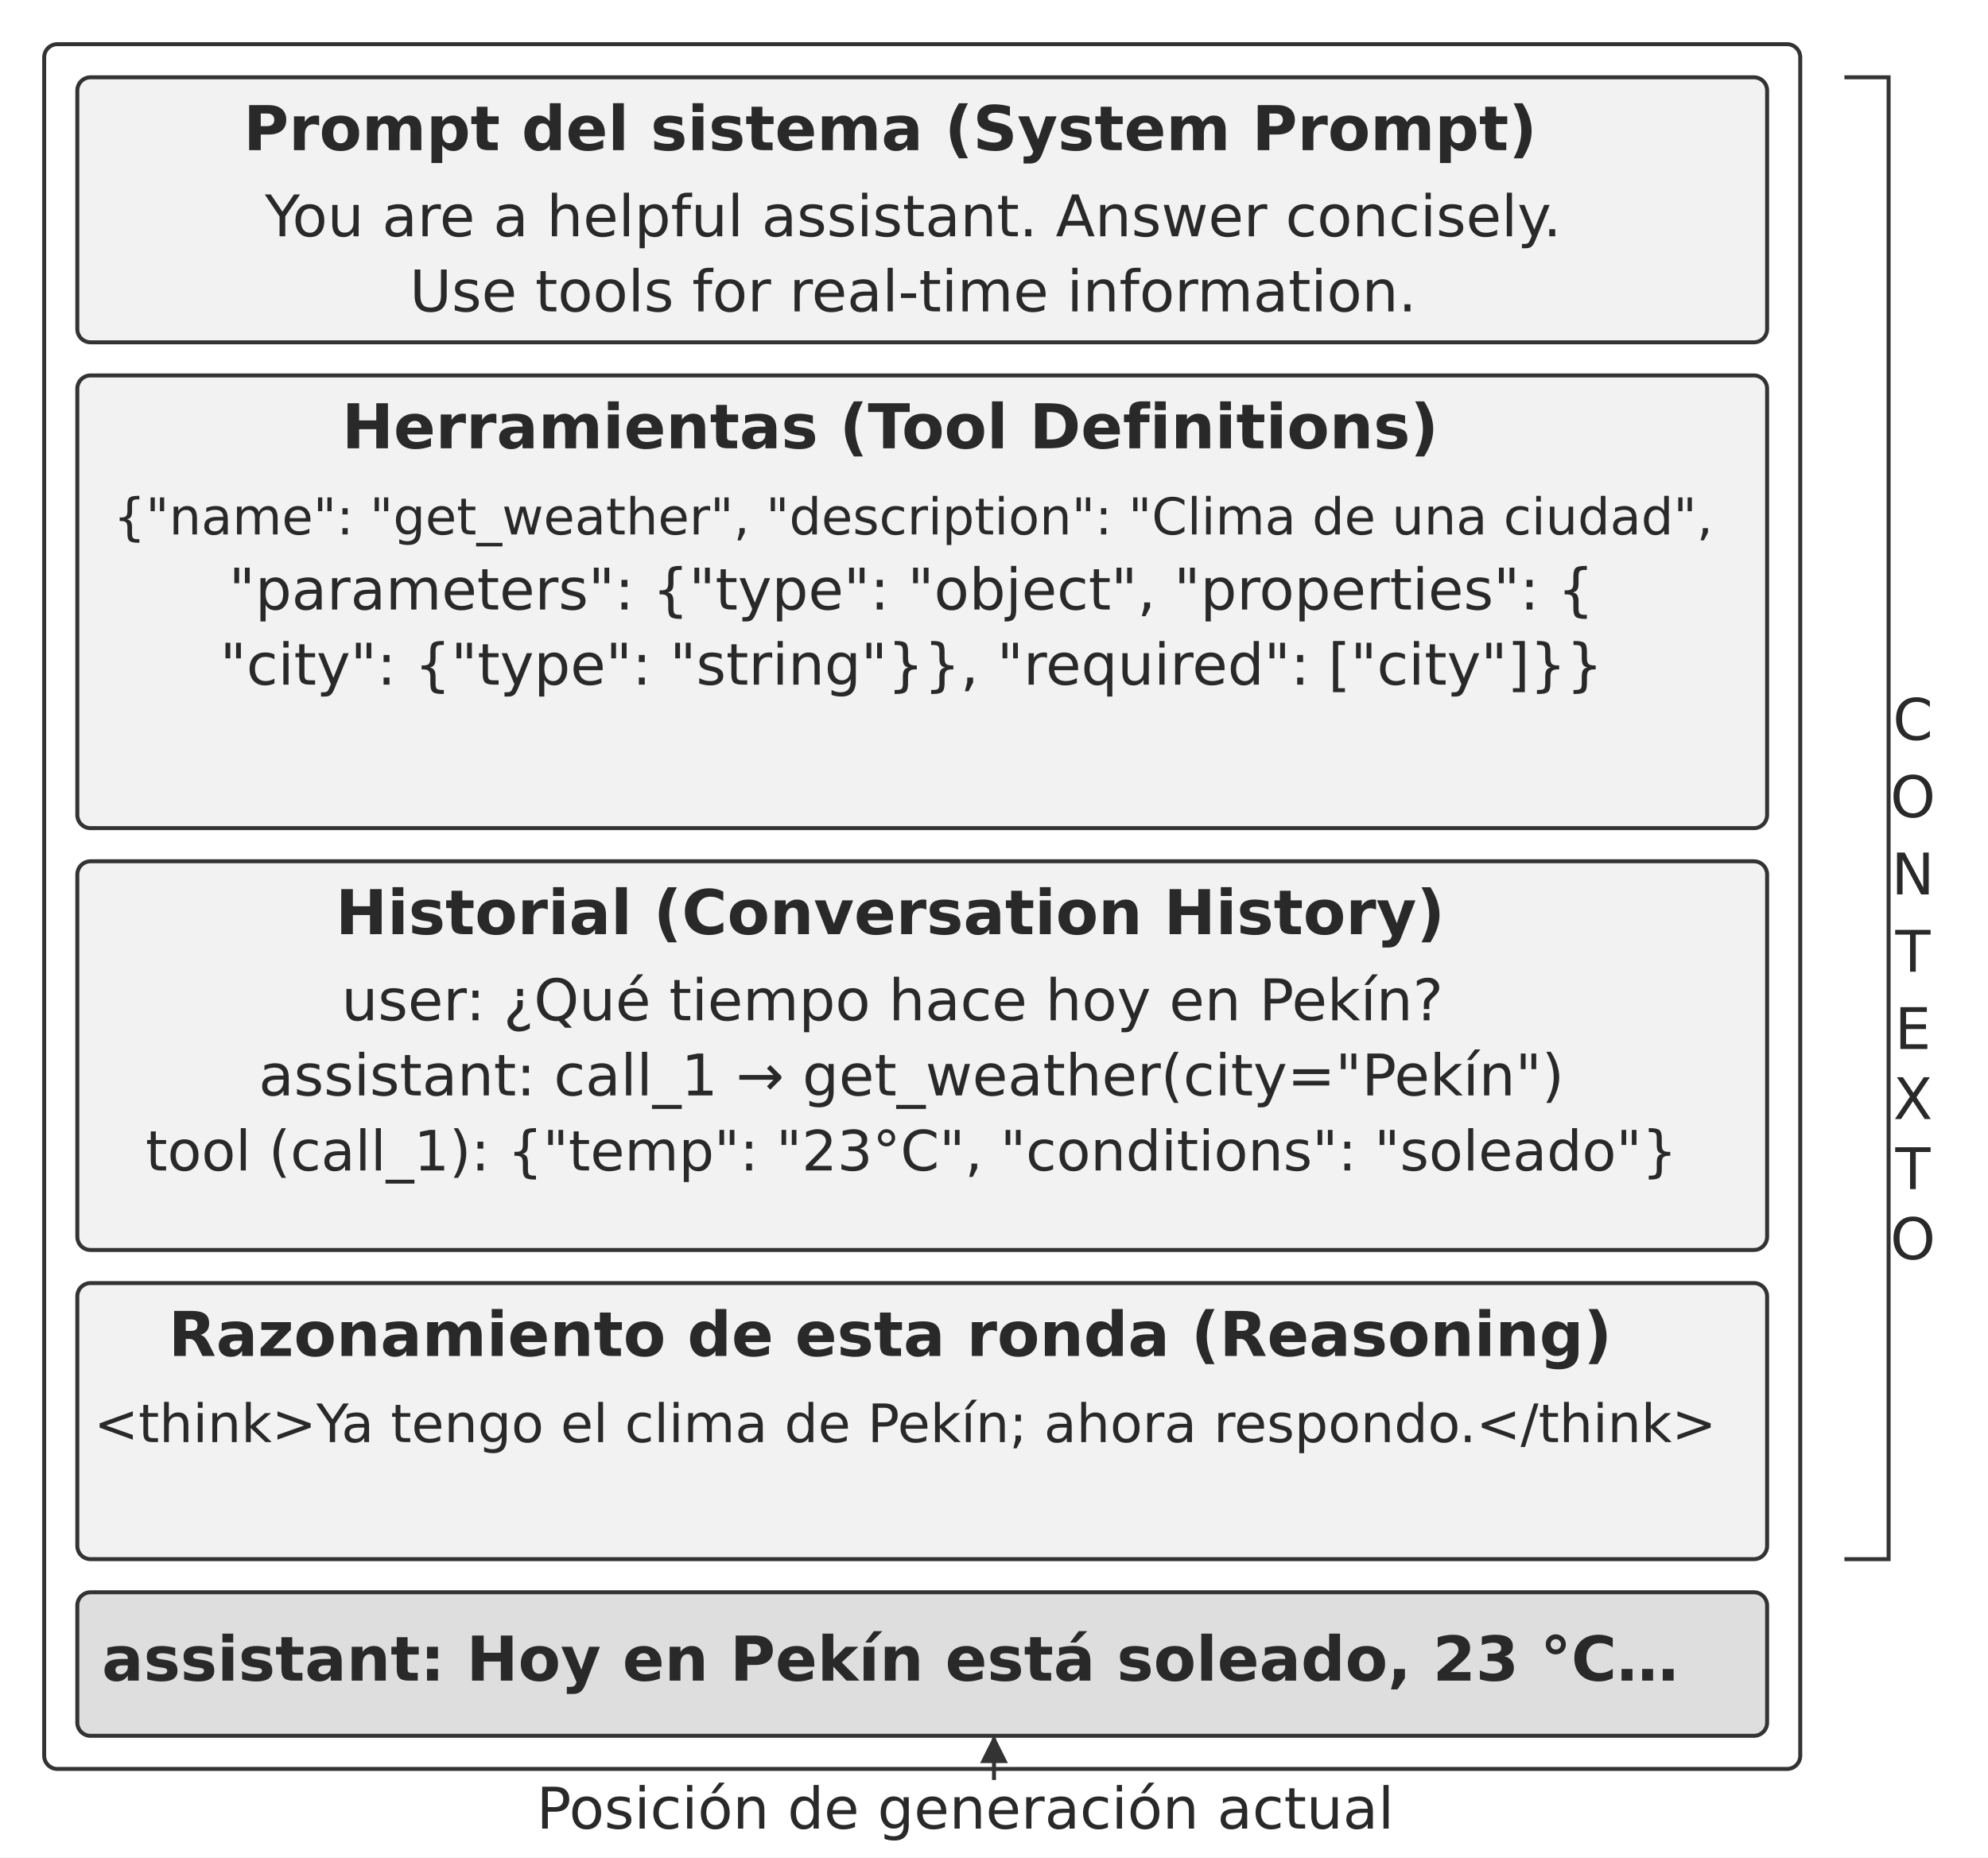
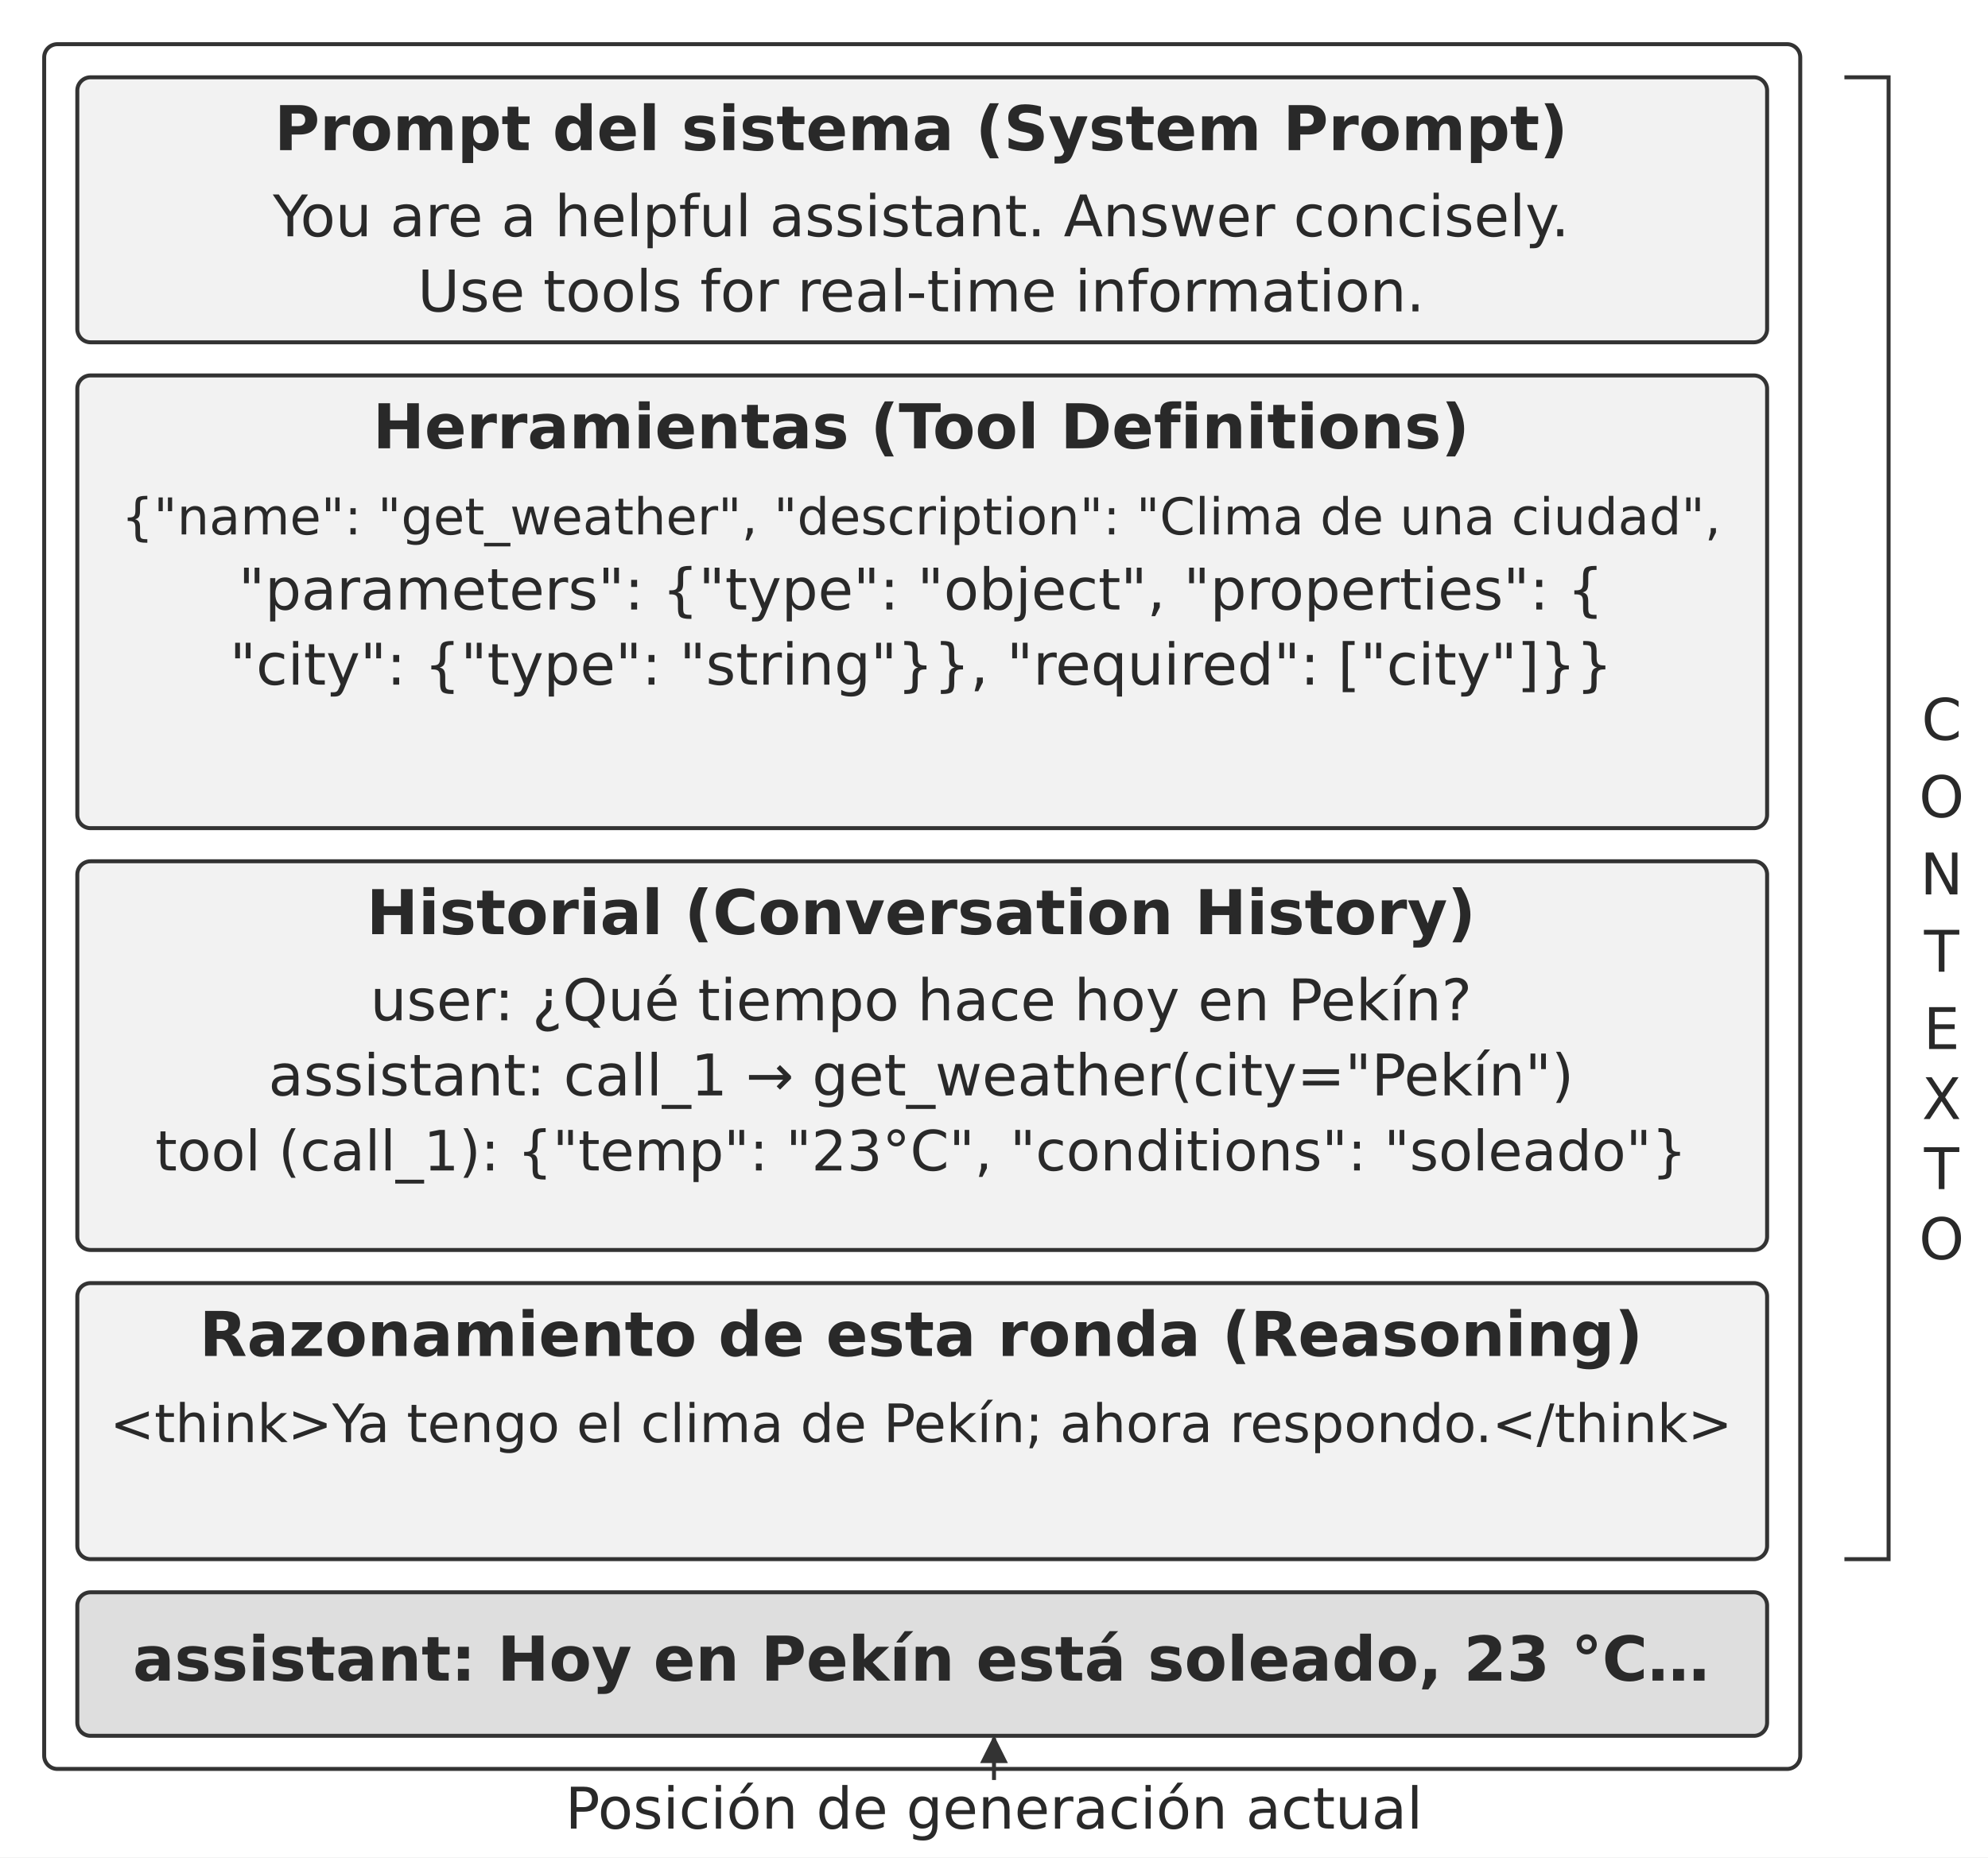
<svg xmlns="http://www.w3.org/2000/svg" width="106.000mm" height="99.051mm" viewBox="0 0 900 841" role="img" aria-labelledby="title desc">
  <defs>
    <marker id="arrow" viewBox="0 0 10 10" refX="9" refY="5" markerWidth="7" markerHeight="7" orient="auto-start-reverse">
      <path d="M0 0 L10 5 L0 10 Z" fill="#333333" />
    </marker>
  </defs>
  <rect width="900" height="841" fill="#ffffff" y="0" />
  <rect x="20" y="20" width="795" height="781" rx="6" fill="#ffffff" stroke="#333333" stroke-width="1.8" />
  <rect x="35" y="35" width="765" height="120" rx="6" fill="#f2f2f2" stroke="#333333" stroke-width="1.8" />
-   <text x="403" y="68" text-anchor="middle" font-family="&quot;DejaVu Sans&quot;, Arial, &quot;Helvetica Neue&quot;, sans-serif" font-size="28.0" font-weight="700" fill="#292929">Prompt del sistema (System Prompt)</text>
-   <text x="413.39" y="107" text-anchor="middle" font-family="&quot;DejaVu Sans&quot;, Arial, &quot;Helvetica Neue&quot;, sans-serif" font-size="26.0" font-weight="400" fill="#292929">You are a helpful assistant. Answer concisely.</text>
-   <text x="413.39" y="141" text-anchor="middle" font-family="&quot;DejaVu Sans&quot;, Arial, &quot;Helvetica Neue&quot;, sans-serif" font-size="26.0" font-weight="400" fill="#292929">Use tools for real-time information.</text>
+   <text x="417" y="68" text-anchor="middle" font-family="&quot;DejaVu Sans&quot;, Arial, &quot;Helvetica Neue&quot;, sans-serif" font-size="28.0" font-weight="700" fill="#292929">Prompt del sistema (System Prompt)</text>
+   <text x="417" y="107" text-anchor="middle" font-family="&quot;DejaVu Sans&quot;, Arial, &quot;Helvetica Neue&quot;, sans-serif" font-size="26.0" font-weight="400" fill="#292929">You are a helpful assistant. Answer concisely.</text>
+   <text x="417" y="141" text-anchor="middle" font-family="&quot;DejaVu Sans&quot;, Arial, &quot;Helvetica Neue&quot;, sans-serif" font-size="26.0" font-weight="400" fill="#292929">Use tools for real-time information.</text>
  <rect x="35" y="170" width="765" height="205" rx="6" fill="#f2f2f2" stroke="#333333" stroke-width="1.8" />
-   <text x="403" y="203" text-anchor="middle" font-family="&quot;DejaVu Sans&quot;, Arial, &quot;Helvetica Neue&quot;, sans-serif" font-size="28.0" font-weight="700" fill="#292929">Herramientas (Tool Definitions)</text>
-   <text x="413.39" y="242" text-anchor="middle" font-family="&quot;DejaVu Sans&quot;, Arial, &quot;Helvetica Neue&quot;, sans-serif" font-size="23.0" font-weight="400" fill="#292929">{"name": "get_weather", "description": "Clima de una ciudad",</text>
-   <text x="412.61" y="276" text-anchor="middle" font-family="&quot;DejaVu Sans&quot;, Arial, &quot;Helvetica Neue&quot;, sans-serif" font-size="26.0" font-weight="400" fill="#292929">"parameters": {"type": "object", "properties": {</text>
-   <text x="412.61" y="310" text-anchor="middle" font-family="&quot;DejaVu Sans&quot;, Arial, &quot;Helvetica Neue&quot;, sans-serif" font-size="26.0" font-weight="400" fill="#292929">"city": {"type": "string"}}, "required": ["city"]}}</text>
+   <text x="417" y="203" text-anchor="middle" font-family="&quot;DejaVu Sans&quot;, Arial, &quot;Helvetica Neue&quot;, sans-serif" font-size="28.0" font-weight="700" fill="#292929">Herramientas (Tool Definitions)</text>
+   <text x="417" y="242" text-anchor="middle" font-family="&quot;DejaVu Sans&quot;, Arial, &quot;Helvetica Neue&quot;, sans-serif" font-size="23.0" font-weight="400" fill="#292929">{"name": "get_weather", "description": "Clima de una ciudad",</text>
+   <text x="417" y="276" text-anchor="middle" font-family="&quot;DejaVu Sans&quot;, Arial, &quot;Helvetica Neue&quot;, sans-serif" font-size="26.0" font-weight="400" fill="#292929">"parameters": {"type": "object", "properties": {</text>
+   <text x="417" y="310" text-anchor="middle" font-family="&quot;DejaVu Sans&quot;, Arial, &quot;Helvetica Neue&quot;, sans-serif" font-size="26.0" font-weight="400" fill="#292929">"city": {"type": "string"}}, "required": ["city"]}}</text>
  <rect x="35" y="390" width="765" height="176" rx="6" fill="#f2f2f2" stroke="#333333" stroke-width="1.8" />
-   <text x="403" y="423" text-anchor="middle" font-family="&quot;DejaVu Sans&quot;, Arial, &quot;Helvetica Neue&quot;, sans-serif" font-size="28.0" font-weight="700" fill="#292929">Historial (Conversation History)</text>
-   <text x="404" y="462" text-anchor="middle" font-family="&quot;DejaVu Sans&quot;, Arial, &quot;Helvetica Neue&quot;, sans-serif" font-size="26.0" font-weight="400" fill="#292929">user: ¿Qué tiempo hace hoy en Pekín?</text>
-   <text x="412.61" y="496" text-anchor="middle" font-family="&quot;DejaVu Sans&quot;, Arial, &quot;Helvetica Neue&quot;, sans-serif" font-size="26.0" font-weight="400" fill="#292929">assistant: call_1 → get_weather(city="Pekín")</text>
-   <text x="412.61" y="530" text-anchor="middle" font-family="&quot;DejaVu Sans&quot;, Arial, &quot;Helvetica Neue&quot;, sans-serif" font-size="25.2" font-weight="400" fill="#292929">tool (call_1): {"temp": "23°C", "conditions": "soleado"}</text>
+   <text x="417" y="423" text-anchor="middle" font-family="&quot;DejaVu Sans&quot;, Arial, &quot;Helvetica Neue&quot;, sans-serif" font-size="28.0" font-weight="700" fill="#292929">Historial (Conversation History)</text>
+   <text x="417" y="462" text-anchor="middle" font-family="&quot;DejaVu Sans&quot;, Arial, &quot;Helvetica Neue&quot;, sans-serif" font-size="26.0" font-weight="400" fill="#292929">user: ¿Qué tiempo hace hoy en Pekín?</text>
+   <text x="417" y="496" text-anchor="middle" font-family="&quot;DejaVu Sans&quot;, Arial, &quot;Helvetica Neue&quot;, sans-serif" font-size="26.0" font-weight="400" fill="#292929">assistant: call_1 → get_weather(city="Pekín")</text>
+   <text x="417" y="530" text-anchor="middle" font-family="&quot;DejaVu Sans&quot;, Arial, &quot;Helvetica Neue&quot;, sans-serif" font-size="25.2" font-weight="400" fill="#292929">tool (call_1): {"temp": "23°C", "conditions": "soleado"}</text>
  <rect x="35" y="581" width="765" height="125" rx="6" fill="#f2f2f2" stroke="#333333" stroke-width="1.8" />
-   <text x="403" y="614" text-anchor="middle" font-family="&quot;DejaVu Sans&quot;, Arial, &quot;Helvetica Neue&quot;, sans-serif" font-size="28.0" font-weight="700" fill="#292929">Razonamiento de esta ronda (Reasoning)</text>
-   <text x="409.78" y="653" text-anchor="middle" font-family="&quot;DejaVu Sans&quot;, Arial, &quot;Helvetica Neue&quot;, sans-serif" font-size="24.0" font-weight="400" fill="#292929">&lt;think&gt;Ya tengo el clima de Pekín; ahora respondo.&lt;/think&gt;</text>
+   <text x="417" y="614" text-anchor="middle" font-family="&quot;DejaVu Sans&quot;, Arial, &quot;Helvetica Neue&quot;, sans-serif" font-size="28.0" font-weight="700" fill="#292929">Razonamiento de esta ronda (Reasoning)</text>
+   <text x="417" y="653" text-anchor="middle" font-family="&quot;DejaVu Sans&quot;, Arial, &quot;Helvetica Neue&quot;, sans-serif" font-size="24.0" font-weight="400" fill="#292929">&lt;think&gt;Ya tengo el clima de Pekín; ahora respondo.&lt;/think&gt;</text>
  <rect x="35" y="721" width="765" height="65" rx="6" fill="#dedede" stroke="#333333" stroke-width="1.8" />
-   <text x="403" y="761" text-anchor="middle" font-family="&quot;DejaVu Sans&quot;, Arial, &quot;Helvetica Neue&quot;, sans-serif" font-size="28.0" font-weight="700" fill="#292929">assistant: Hoy en Pekín está soleado, 23 °C…</text>
+   <text x="417" y="761" text-anchor="middle" font-family="&quot;DejaVu Sans&quot;, Arial, &quot;Helvetica Neue&quot;, sans-serif" font-size="28.0" font-weight="700" fill="#292929">assistant: Hoy en Pekín está soleado, 23 °C…</text>
  <path d="M835 35 L855 35 L855 706 L835 706" fill="none" stroke="#333333" stroke-width="1.8" />
-   <text x="866" y="335" text-anchor="middle" font-family="&quot;DejaVu Sans&quot;, Arial, &quot;Helvetica Neue&quot;, sans-serif" font-size="26.0" font-weight="400" fill="#292929">C</text>
-   <text x="866" y="370" text-anchor="middle" font-family="&quot;DejaVu Sans&quot;, Arial, &quot;Helvetica Neue&quot;, sans-serif" font-size="26.0" font-weight="400" fill="#292929">O</text>
-   <text x="866" y="405" text-anchor="middle" font-family="&quot;DejaVu Sans&quot;, Arial, &quot;Helvetica Neue&quot;, sans-serif" font-size="26.0" font-weight="400" fill="#292929">N</text>
-   <text x="866" y="440" text-anchor="middle" font-family="&quot;DejaVu Sans&quot;, Arial, &quot;Helvetica Neue&quot;, sans-serif" font-size="26.0" font-weight="400" fill="#292929">T</text>
-   <text x="866" y="475" text-anchor="middle" font-family="&quot;DejaVu Sans&quot;, Arial, &quot;Helvetica Neue&quot;, sans-serif" font-size="26.0" font-weight="400" fill="#292929">E</text>
-   <text x="866" y="506.72" text-anchor="middle" font-family="&quot;DejaVu Sans&quot;, Arial, &quot;Helvetica Neue&quot;, sans-serif" font-size="26.0" font-weight="400" fill="#292929">X</text>
-   <text x="866" y="538.44" text-anchor="middle" font-family="&quot;DejaVu Sans&quot;, Arial, &quot;Helvetica Neue&quot;, sans-serif" font-size="26.0" font-weight="400" fill="#292929">T</text>
-   <text x="866" y="570.16" text-anchor="middle" font-family="&quot;DejaVu Sans&quot;, Arial, &quot;Helvetica Neue&quot;, sans-serif" font-size="26.0" font-weight="400" fill="#292929">O</text>
-   <text x="437" y="828" text-anchor="middle" font-family="&quot;DejaVu Sans&quot;, Arial, &quot;Helvetica Neue&quot;, sans-serif" font-size="26.0" font-weight="400" fill="#292929">Posición de generación actual</text>
+   <text x="879" y="335" text-anchor="middle" font-family="&quot;DejaVu Sans&quot;, Arial, &quot;Helvetica Neue&quot;, sans-serif" font-size="26.0" font-weight="400" fill="#292929">C</text>
+   <text x="879" y="370" text-anchor="middle" font-family="&quot;DejaVu Sans&quot;, Arial, &quot;Helvetica Neue&quot;, sans-serif" font-size="26.0" font-weight="400" fill="#292929">O</text>
+   <text x="879" y="405" text-anchor="middle" font-family="&quot;DejaVu Sans&quot;, Arial, &quot;Helvetica Neue&quot;, sans-serif" font-size="26.0" font-weight="400" fill="#292929">N</text>
+   <text x="879" y="440" text-anchor="middle" font-family="&quot;DejaVu Sans&quot;, Arial, &quot;Helvetica Neue&quot;, sans-serif" font-size="26.0" font-weight="400" fill="#292929">T</text>
+   <text x="879" y="475" text-anchor="middle" font-family="&quot;DejaVu Sans&quot;, Arial, &quot;Helvetica Neue&quot;, sans-serif" font-size="26.0" font-weight="400" fill="#292929">E</text>
+   <text x="879" y="506.72" text-anchor="middle" font-family="&quot;DejaVu Sans&quot;, Arial, &quot;Helvetica Neue&quot;, sans-serif" font-size="26.0" font-weight="400" fill="#292929">X</text>
+   <text x="879" y="538.44" text-anchor="middle" font-family="&quot;DejaVu Sans&quot;, Arial, &quot;Helvetica Neue&quot;, sans-serif" font-size="26.0" font-weight="400" fill="#292929">T</text>
+   <text x="879" y="570.16" text-anchor="middle" font-family="&quot;DejaVu Sans&quot;, Arial, &quot;Helvetica Neue&quot;, sans-serif" font-size="26.0" font-weight="400" fill="#292929">O</text>
+   <text x="450" y="828" text-anchor="middle" font-family="&quot;DejaVu Sans&quot;, Arial, &quot;Helvetica Neue&quot;, sans-serif" font-size="26.0" font-weight="400" fill="#292929">Posición de generación actual</text>
  <path d="M450 806 L450 787" fill="none" stroke="#333333" stroke-width="1.8" marker-end="url(#arrow)" />
  <defs />
</svg>
